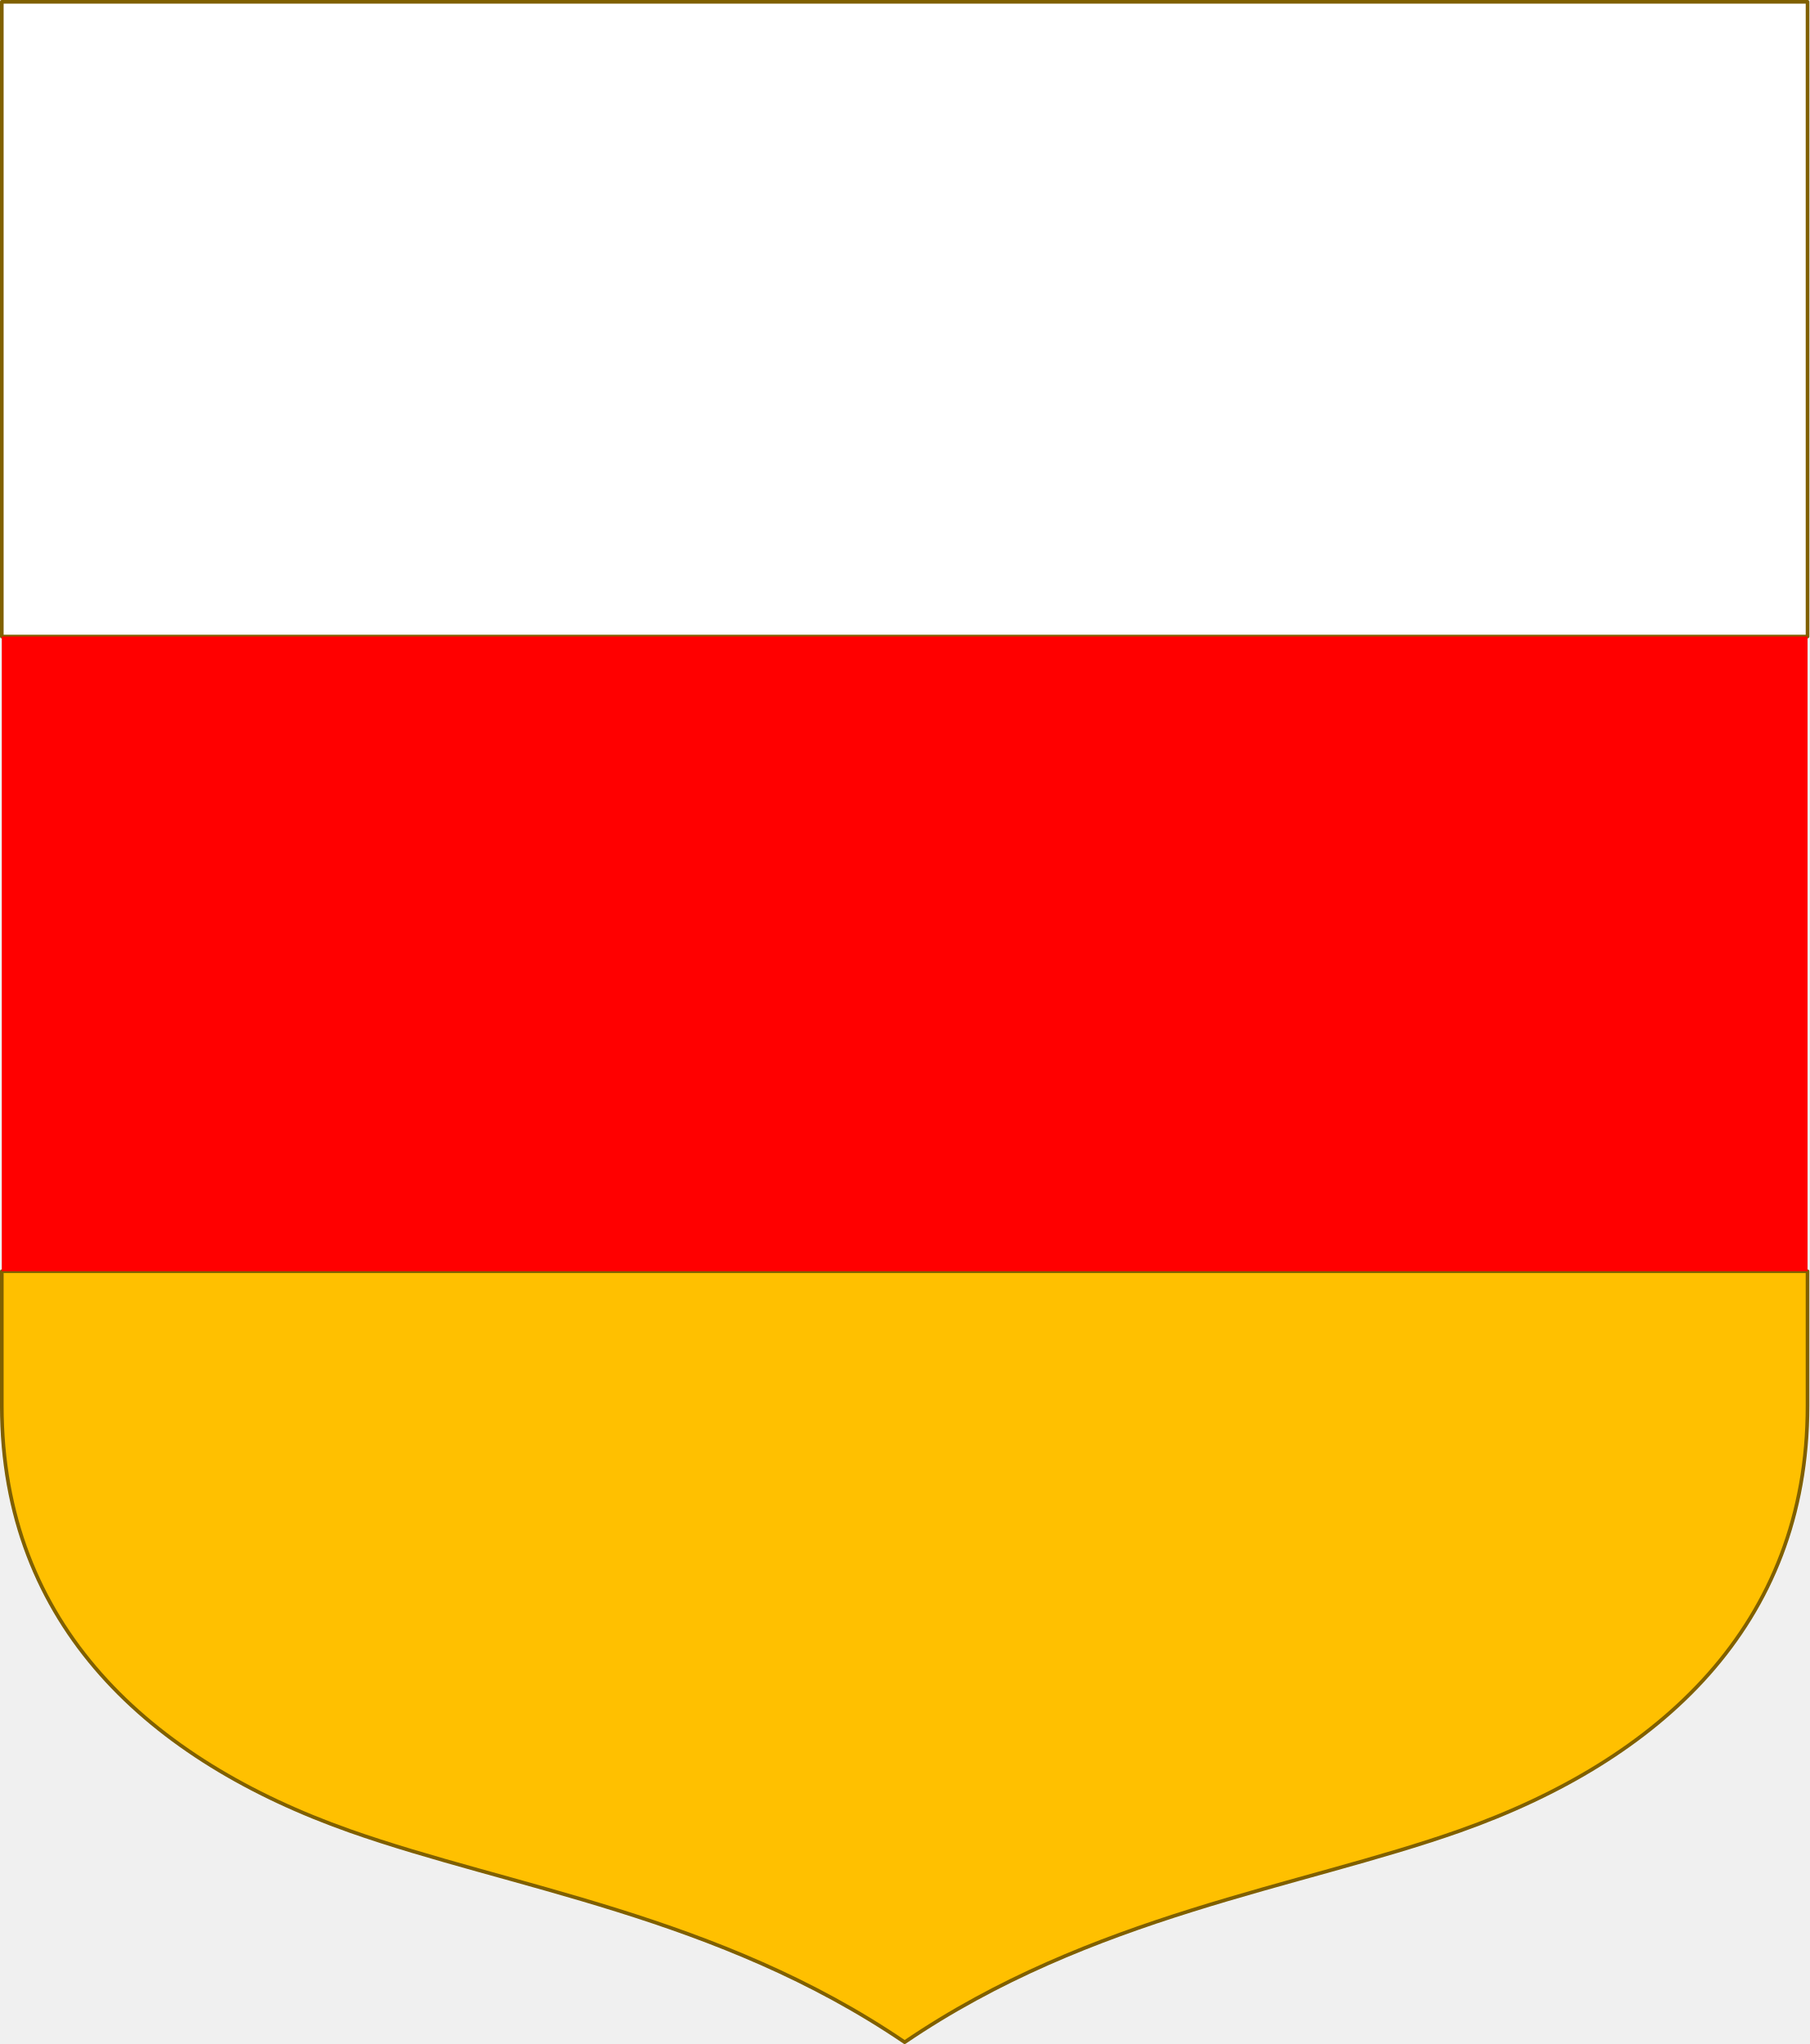
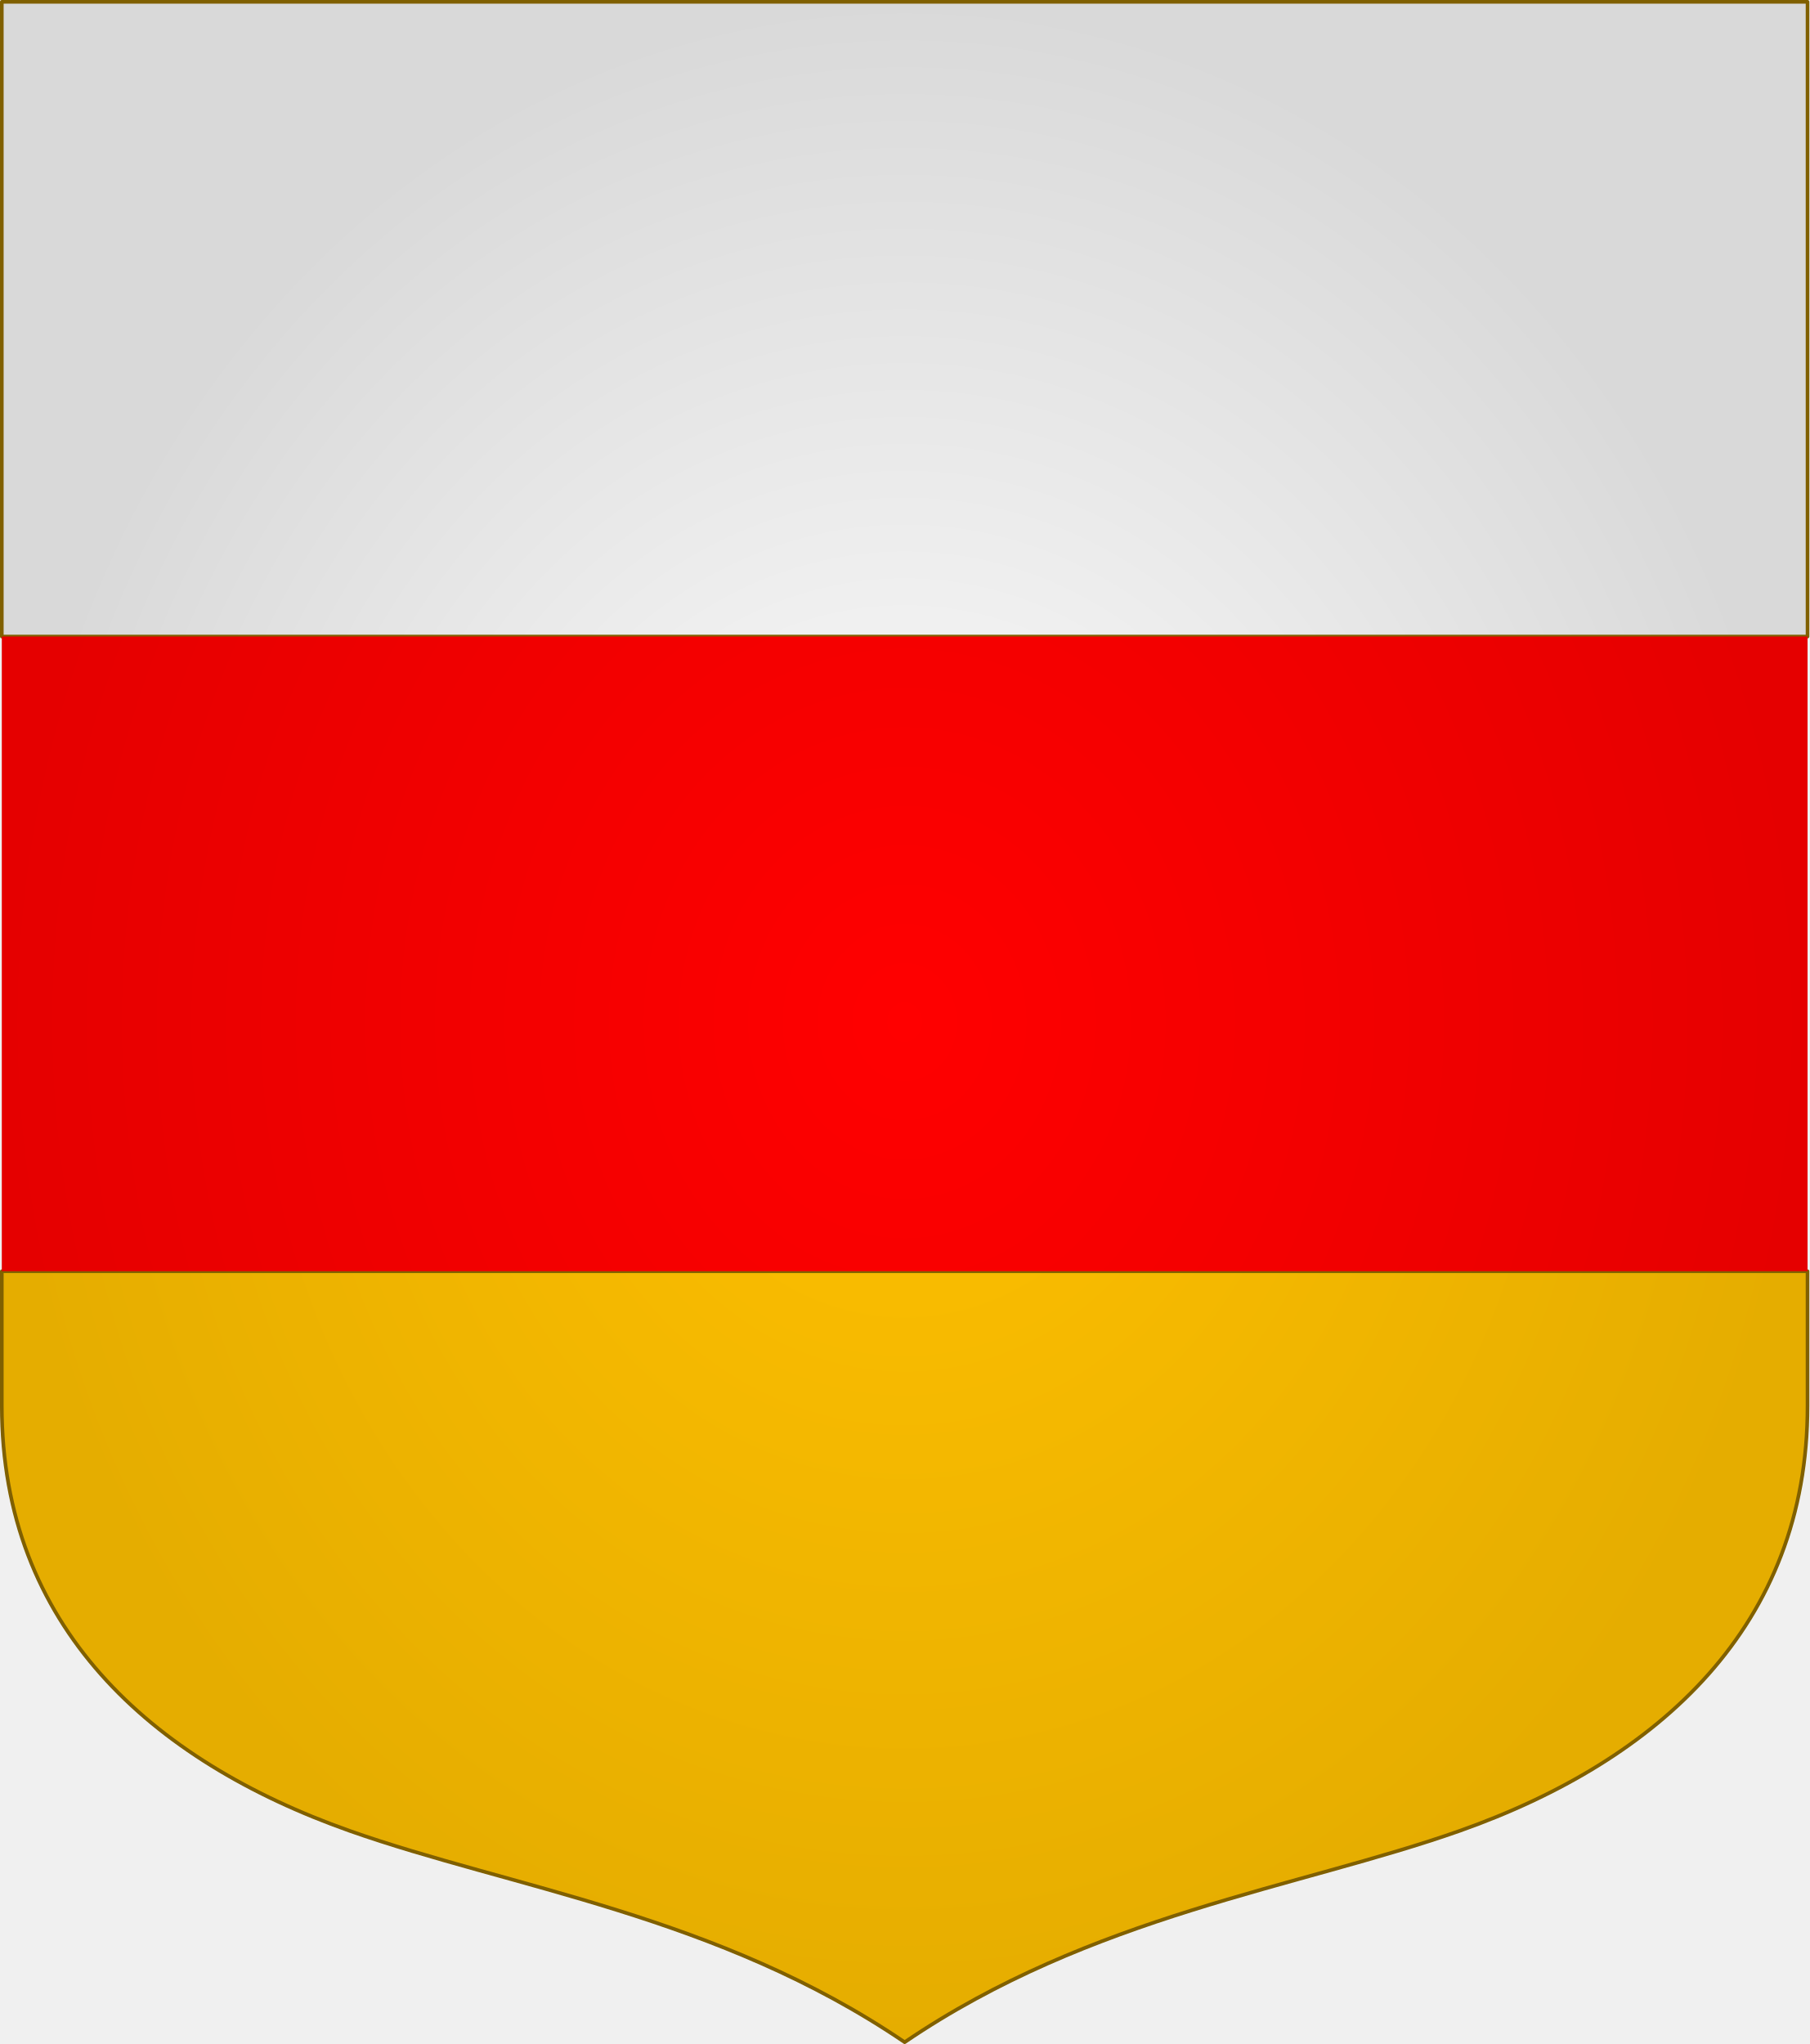
- <svg xmlns="http://www.w3.org/2000/svg" width="498.621" height="563.234" viewBox="0 0 131.927 149.022" version="1.1" id="svg8">
-   <defs id="defs2" />
+ <svg xmlns="http://www.w3.org/2000/svg" xmlns:xlink="http://www.w3.org/1999/xlink" width="498.621" height="563.234" viewBox="0 0 131.927 149.022" version="1.1" id="svg8">
+   <defs id="defs2">
+     <linearGradient id="linearGradient8">
+       <stop style="stop-color:#ff0000;stop-opacity:1;" offset="0" id="stop7" />
+       <stop style="stop-color:#e50000;stop-opacity:1;" offset="1" id="stop8" />
+     </linearGradient>
+     <linearGradient id="linearGradient6">
+       <stop style="stop-color:#ffffff;stop-opacity:1;" offset="0" id="stop5" />
+       <stop style="stop-color:#d9d9d9;stop-opacity:1;" offset="1" id="stop6" />
+     </linearGradient>
+     <linearGradient id="linearGradient1">
+       <stop style="stop-color:#ffc000;stop-opacity:1;" offset="0" id="stop1" />
+       <stop style="stop-color:#e5ad00;stop-opacity:1;" offset="1" id="stop2" />
+     </linearGradient>
+     <radialGradient xlink:href="#linearGradient6" id="radialGradient3" gradientUnits="userSpaceOnUse" gradientTransform="matrix(1,0,0,1.129582,0,-57.57812)" cx="110.874" cy="444.336" fx="110.874" fy="444.336" r="65.963" />
+     <radialGradient xlink:href="#linearGradient1" id="radialGradient4" gradientUnits="userSpaceOnUse" gradientTransform="matrix(1,0,0,1.129582,0,-57.57812)" cx="110.874" cy="444.336" fx="110.874" fy="444.336" r="65.963" />
+     <radialGradient xlink:href="#linearGradient8" id="radialGradient5" gradientUnits="userSpaceOnUse" gradientTransform="matrix(1,0,0,1.129582,0,-57.57812)" cx="110.874" cy="444.336" fx="110.874" fy="444.336" r="65.963" />
+   </defs>
  <g id="layer1" transform="translate(-113.3871,-369.8246)">
    <g id="g13346" style="stroke:#806000;stroke-width:0.265;stroke-linecap:round;stroke-linejoin:round;stroke-miterlimit:4;stroke-dasharray:none;stroke-opacity:1" transform="translate(-129.1241,-148.843)" />
    <g id="g2180" transform="translate(68.47693)">
-       <path id="path1133" d="M 176.705,416.232 V 369.957 H 45.042 v 46.275 z" style="fill:#ffffff;fill-opacity:1;stroke:#806000;stroke-width:0.265;stroke-linecap:butt;stroke-linejoin:round;stroke-miterlimit:4;stroke-dasharray:none;stroke-opacity:1" />
-       <path style="fill:#ffc000;fill-opacity:1;stroke:#806000;stroke-width:0.265;stroke-linecap:butt;stroke-linejoin:round;stroke-miterlimit:4;stroke-dasharray:none;stroke-opacity:1" d="m 45.042,462.507 v 9.829 c 0,15.993 10.795,25.82 25.36,30.969 11.742,4.151 26.848,6.148 40.471,15.41 13.623,-9.262 28.729,-11.259 40.471,-15.41 14.565,-5.149 25.36,-14.976 25.36,-30.969 v -9.829 z" id="path1364" />
-       <path style="fill:#ff0000;fill-opacity:1;stroke:none;stroke-width:0.265;stroke-linecap:butt;stroke-linejoin:round;stroke-miterlimit:4;stroke-dasharray:none;stroke-opacity:1" d="m 176.705,416.232 v 46.275 H 45.042 v -46.275 z" id="path1209" />
+       <path id="path1133" d="M 176.705,416.232 V 369.957 H 45.042 v 46.275 z" style="fill:url(#radialGradient3);fill-opacity:1;stroke:#806000;stroke-width:0.265;stroke-linecap:butt;stroke-linejoin:round;stroke-miterlimit:4;stroke-dasharray:none;stroke-opacity:1" />
+       <path style="fill:url(#radialGradient4);fill-opacity:1;stroke:#806000;stroke-width:0.265;stroke-linecap:butt;stroke-linejoin:round;stroke-miterlimit:4;stroke-dasharray:none;stroke-opacity:1" d="m 45.042,462.507 v 9.829 c 0,15.993 10.795,25.82 25.36,30.969 11.742,4.151 26.848,6.148 40.471,15.41 13.623,-9.262 28.729,-11.259 40.471,-15.41 14.565,-5.149 25.36,-14.976 25.36,-30.969 v -9.829 z" id="path1364" />
+       <path style="fill:url(#radialGradient5);fill-opacity:1;stroke:none;stroke-width:0.265;stroke-linecap:butt;stroke-linejoin:round;stroke-miterlimit:4;stroke-dasharray:none;stroke-opacity:1" d="m 176.705,416.232 v 46.275 H 45.042 v -46.275 z" id="path1209" />
    </g>
  </g>
</svg>
